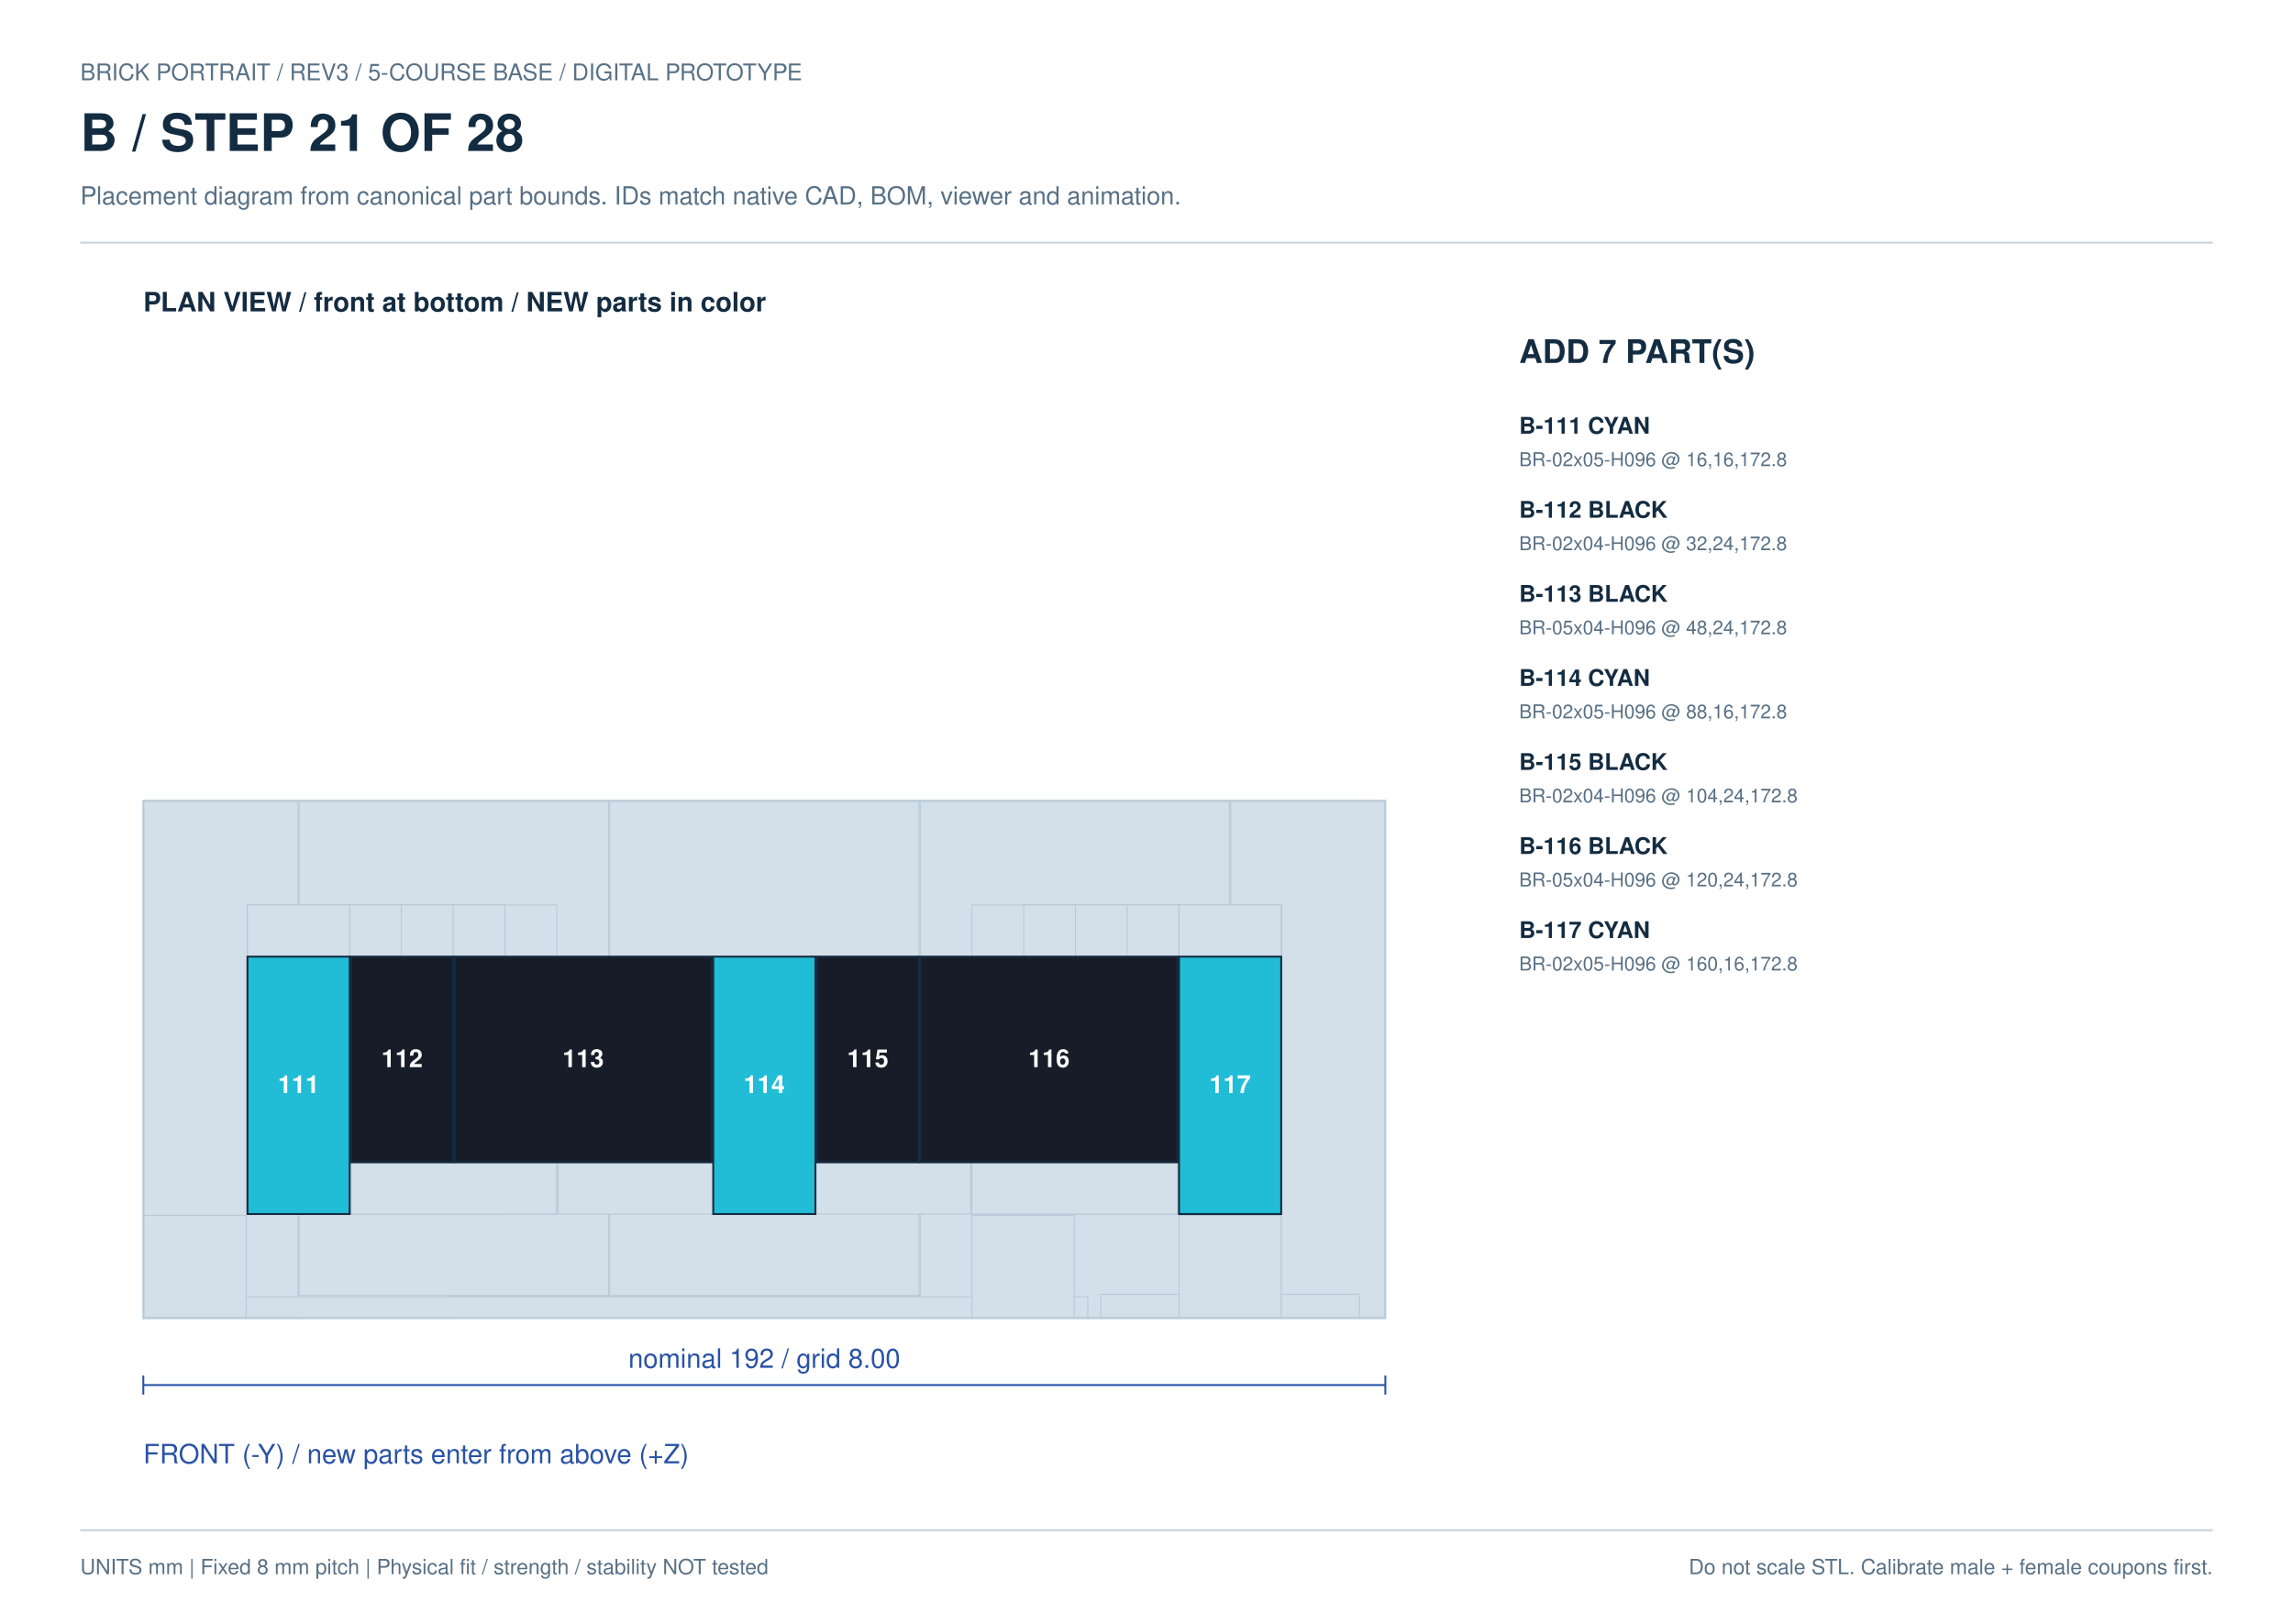
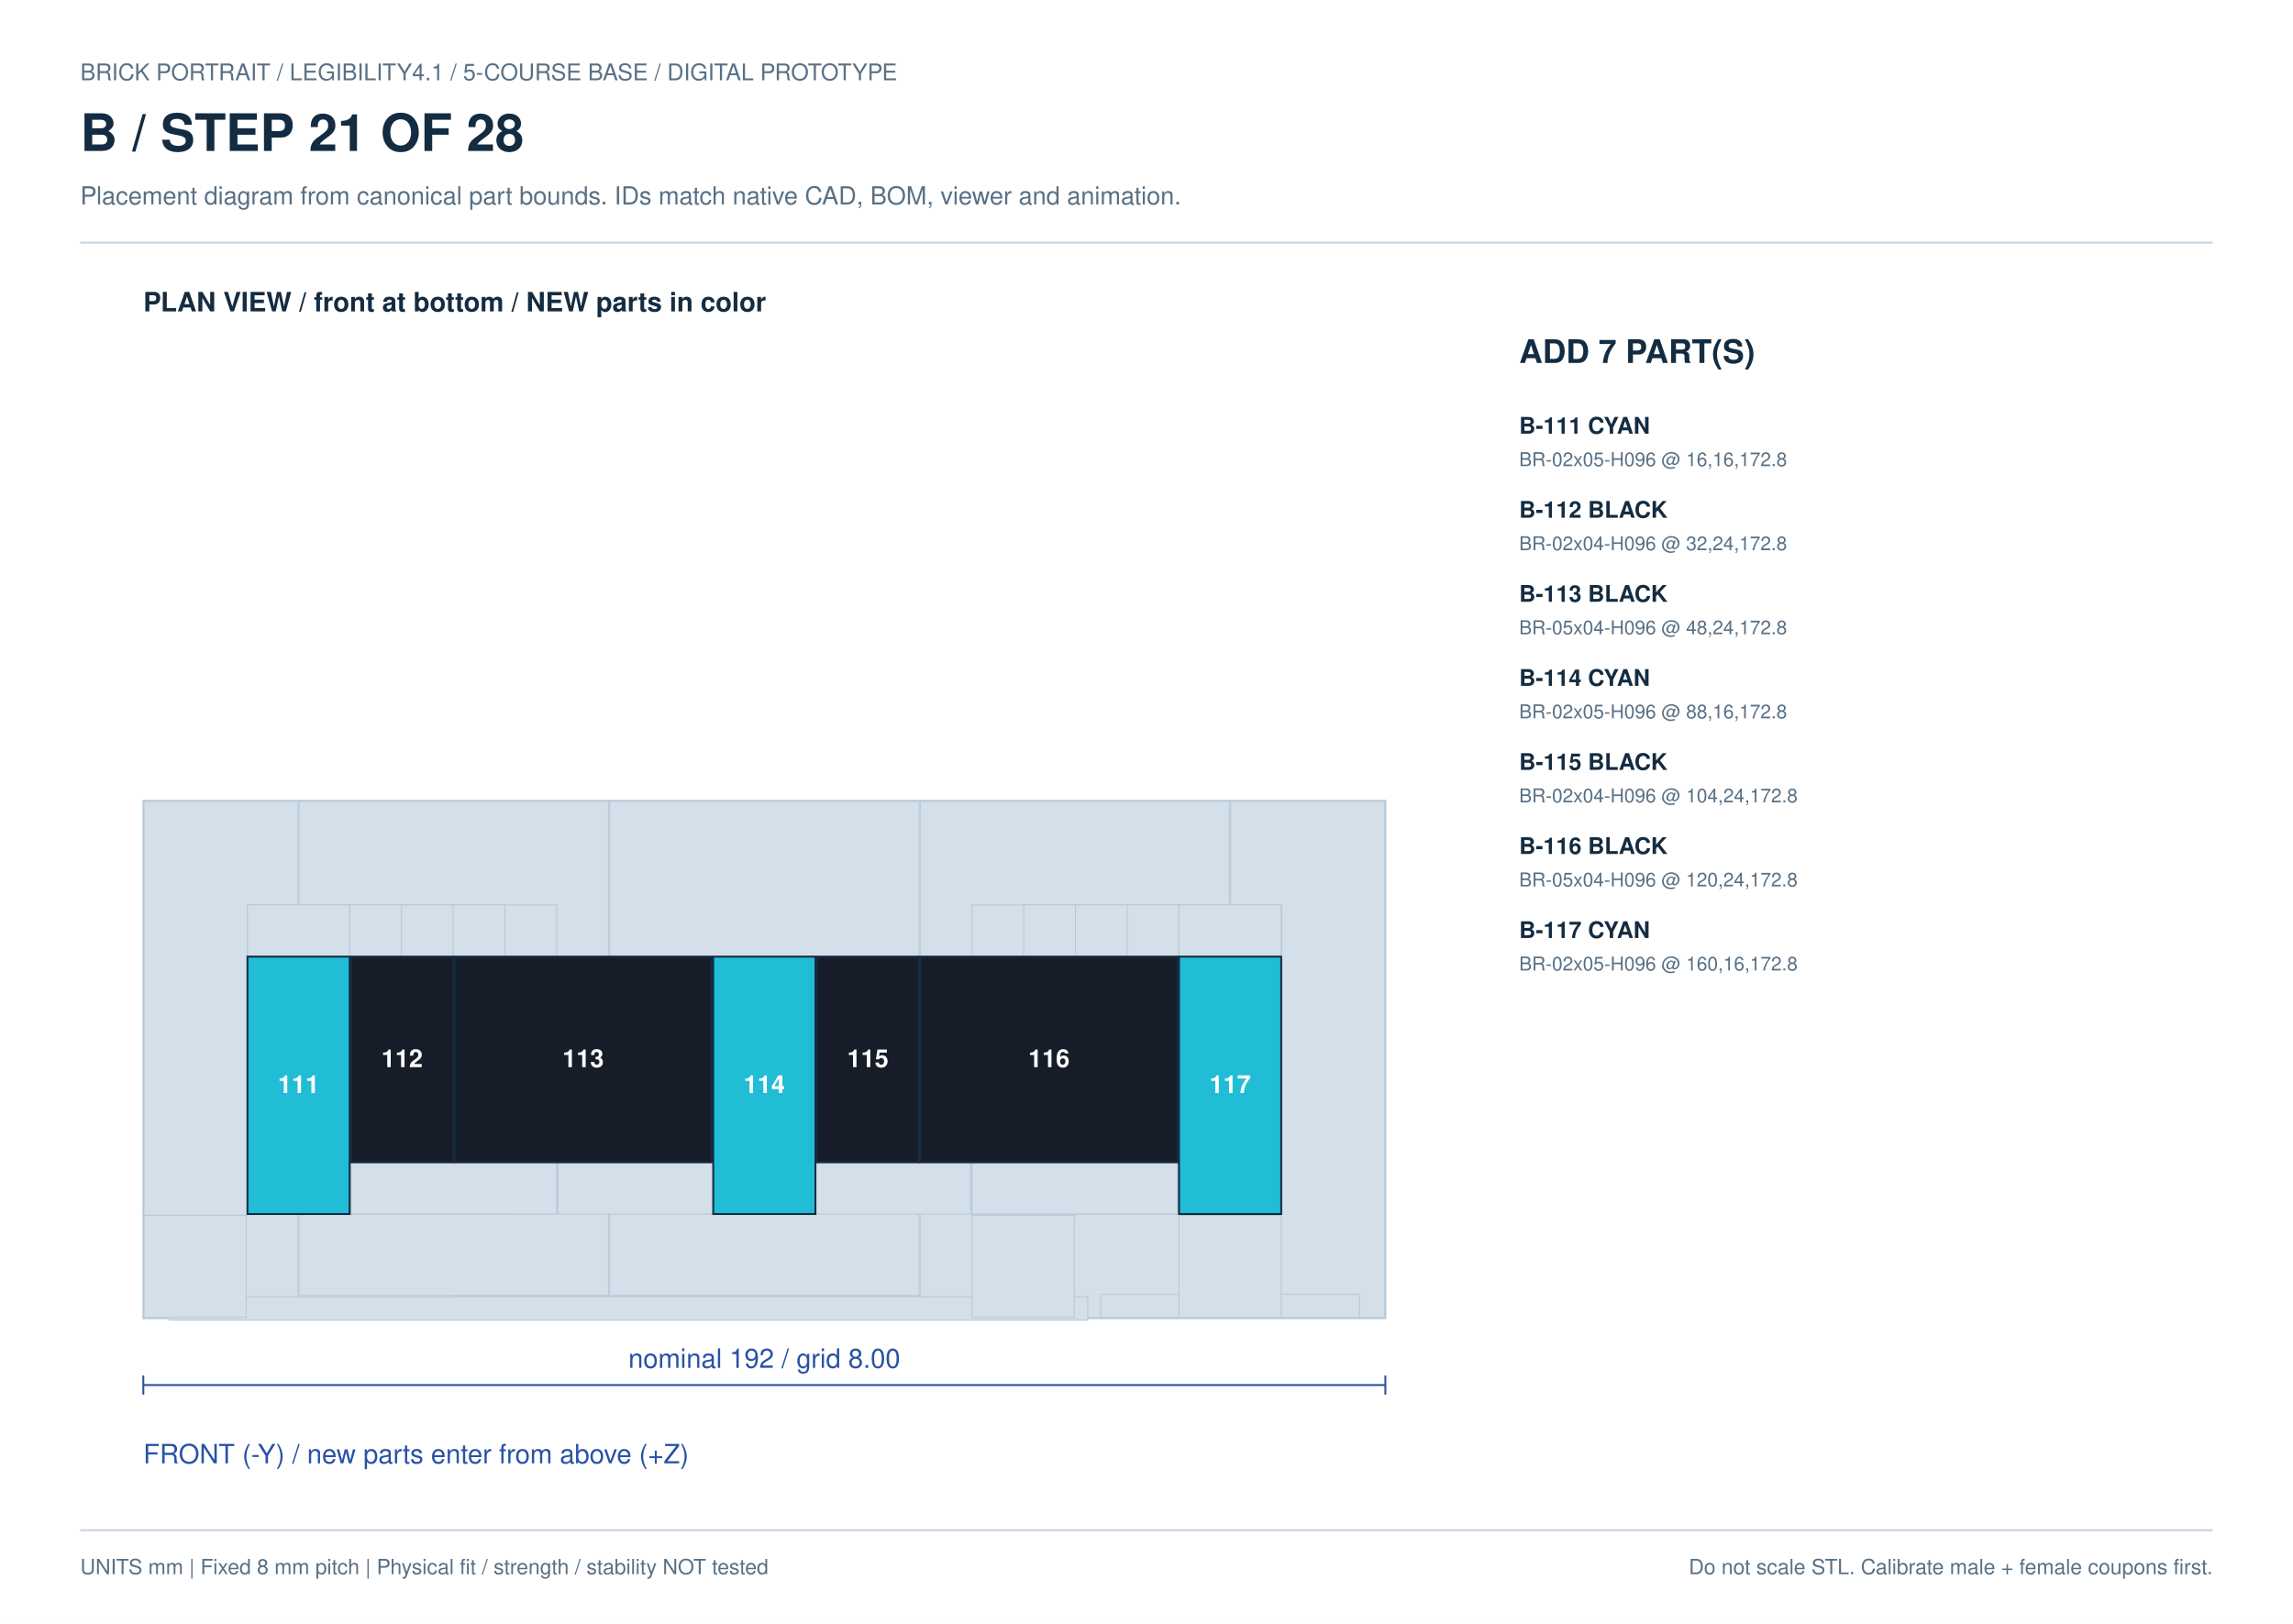
<svg xmlns="http://www.w3.org/2000/svg" width="420mm" height="297.5mm" viewBox="0 0 1200 850">
  <rect width="1200" height="850" fill="white" />
-   <text x="42" y="42" font-family="Helvetica,Arial,sans-serif" font-size="12" fill="#587085" font-weight="normal" text-anchor="start">BRICK PORTRAIT / REV3 / 5-COURSE BASE / DIGITAL PROTOTYPE</text>
+   <text x="42" y="42" font-family="Helvetica,Arial,sans-serif" font-size="12" fill="#587085" font-weight="normal" text-anchor="start">BRICK PORTRAIT / LEGIBILITY4.1 / 5-COURSE BASE / DIGITAL PROTOTYPE</text>
  <text x="42" y="79" font-family="Helvetica,Arial,sans-serif" font-size="27" fill="#142c41" font-weight="bold" text-anchor="start">B / STEP 21 OF 28</text>
  <text x="42" y="107" font-family="Helvetica,Arial,sans-serif" font-size="13" fill="#587085" font-weight="normal" text-anchor="start">Placement diagram from canonical part bounds. IDs match native CAD, BOM, viewer and animation.</text>
  <line x1="42" y1="127" x2="1158" y2="127" stroke="#c5d3df" stroke-width="1" />
  <text x="75" y="163" font-family="Helvetica,Arial,sans-serif" font-size="14" fill="#142c41" font-weight="bold" text-anchor="start">PLAN VIEW / front at bottom / NEW parts in color</text>
  <rect x="75" y="419.167" width="650.0" height="270.833" fill="#edf3f8" stroke="#b7c8d6" />
  <line x1="75.0" y1="419.167" x2="75.0" y2="690" stroke="#d0dde8" stroke-width="0.5" />
  <line x1="102.083" y1="419.167" x2="102.083" y2="690" stroke="#d0dde8" stroke-width="0.5" />
  <line x1="129.167" y1="419.167" x2="129.167" y2="690" stroke="#d0dde8" stroke-width="0.5" />
  <line x1="156.25" y1="419.167" x2="156.25" y2="690" stroke="#d0dde8" stroke-width="0.5" />
  <line x1="183.333" y1="419.167" x2="183.333" y2="690" stroke="#d0dde8" stroke-width="0.5" />
  <line x1="210.417" y1="419.167" x2="210.417" y2="690" stroke="#d0dde8" stroke-width="0.5" />
  <line x1="237.5" y1="419.167" x2="237.5" y2="690" stroke="#d0dde8" stroke-width="0.5" />
  <line x1="264.583" y1="419.167" x2="264.583" y2="690" stroke="#d0dde8" stroke-width="0.5" />
  <line x1="291.667" y1="419.167" x2="291.667" y2="690" stroke="#d0dde8" stroke-width="0.5" />
  <line x1="318.75" y1="419.167" x2="318.75" y2="690" stroke="#d0dde8" stroke-width="0.5" />
  <line x1="345.833" y1="419.167" x2="345.833" y2="690" stroke="#d0dde8" stroke-width="0.5" />
  <line x1="372.917" y1="419.167" x2="372.917" y2="690" stroke="#d0dde8" stroke-width="0.5" />
  <line x1="400.0" y1="419.167" x2="400.0" y2="690" stroke="#d0dde8" stroke-width="0.5" />
  <line x1="427.083" y1="419.167" x2="427.083" y2="690" stroke="#d0dde8" stroke-width="0.5" />
  <line x1="454.167" y1="419.167" x2="454.167" y2="690" stroke="#d0dde8" stroke-width="0.5" />
  <line x1="481.25" y1="419.167" x2="481.25" y2="690" stroke="#d0dde8" stroke-width="0.5" />
  <line x1="508.333" y1="419.167" x2="508.333" y2="690" stroke="#d0dde8" stroke-width="0.5" />
  <line x1="535.417" y1="419.167" x2="535.417" y2="690" stroke="#d0dde8" stroke-width="0.5" />
  <line x1="562.5" y1="419.167" x2="562.5" y2="690" stroke="#d0dde8" stroke-width="0.5" />
  <line x1="589.583" y1="419.167" x2="589.583" y2="690" stroke="#d0dde8" stroke-width="0.5" />
  <line x1="616.667" y1="419.167" x2="616.667" y2="690" stroke="#d0dde8" stroke-width="0.5" />
  <line x1="643.75" y1="419.167" x2="643.75" y2="690" stroke="#d0dde8" stroke-width="0.5" />
  <line x1="670.833" y1="419.167" x2="670.833" y2="690" stroke="#d0dde8" stroke-width="0.5" />
  <line x1="697.917" y1="419.167" x2="697.917" y2="690" stroke="#d0dde8" stroke-width="0.5" />
  <line x1="725.0" y1="419.167" x2="725.0" y2="690" stroke="#d0dde8" stroke-width="0.5" />
  <line x1="75" y1="690.0" x2="725.0" y2="690.0" stroke="#d0dde8" stroke-width="0.5" />
  <line x1="75" y1="662.917" x2="725.0" y2="662.917" stroke="#d0dde8" stroke-width="0.5" />
  <line x1="75" y1="635.833" x2="725.0" y2="635.833" stroke="#d0dde8" stroke-width="0.5" />
  <line x1="75" y1="608.75" x2="725.0" y2="608.75" stroke="#d0dde8" stroke-width="0.5" />
  <line x1="75" y1="581.667" x2="725.0" y2="581.667" stroke="#d0dde8" stroke-width="0.5" />
  <line x1="75" y1="554.583" x2="725.0" y2="554.583" stroke="#d0dde8" stroke-width="0.5" />
  <line x1="75" y1="527.5" x2="725.0" y2="527.5" stroke="#d0dde8" stroke-width="0.5" />
  <line x1="75" y1="500.417" x2="725.0" y2="500.417" stroke="#d0dde8" stroke-width="0.5" />
  <line x1="75" y1="473.333" x2="725.0" y2="473.333" stroke="#d0dde8" stroke-width="0.5" />
  <line x1="75" y1="446.25" x2="725.0" y2="446.25" stroke="#d0dde8" stroke-width="0.5" />
  <line x1="75" y1="419.167" x2="725.0" y2="419.167" stroke="#d0dde8" stroke-width="0.5" />
  <rect x="75.339" y="419.505" width="649.323" height="270.156" fill="#d3dfe9" stroke="#b7c8d6" stroke-width="0.5" />
  <rect x="75.339" y="419.505" width="161.823" height="270.156" fill="#d3dfe9" stroke="#b7c8d6" stroke-width="0.5" />
  <rect x="237.839" y="419.505" width="161.823" height="258.646" fill="#d3dfe9" stroke="#b7c8d6" stroke-width="0.5" />
  <rect x="400.339" y="419.505" width="161.823" height="258.646" fill="#d3dfe9" stroke="#b7c8d6" stroke-width="0.5" />
  <rect x="562.839" y="419.505" width="161.823" height="270.156" fill="#d3dfe9" stroke="#b7c8d6" stroke-width="0.5" />
  <rect x="75.339" y="419.505" width="80.573" height="270.156" fill="#d3dfe9" stroke="#b7c8d6" stroke-width="0.5" />
  <rect x="156.589" y="419.505" width="161.823" height="258.646" fill="#d3dfe9" stroke="#b7c8d6" stroke-width="0.5" />
  <rect x="319.089" y="419.505" width="161.823" height="258.646" fill="#d3dfe9" stroke="#b7c8d6" stroke-width="0.5" />
  <rect x="481.589" y="419.505" width="161.823" height="270.156" fill="#d3dfe9" stroke="#b7c8d6" stroke-width="0.5" />
  <rect x="644.089" y="419.505" width="80.573" height="270.156" fill="#d3dfe9" stroke="#b7c8d6" stroke-width="0.5" />
  <rect x="75.339" y="419.505" width="161.823" height="270.156" fill="#d3dfe9" stroke="#b7c8d6" stroke-width="0.5" />
  <rect x="237.839" y="419.505" width="161.823" height="258.646" fill="#d3dfe9" stroke="#b7c8d6" stroke-width="0.5" />
  <rect x="400.339" y="419.505" width="161.823" height="258.646" fill="#d3dfe9" stroke="#b7c8d6" stroke-width="0.5" />
  <rect x="562.839" y="419.505" width="161.823" height="270.156" fill="#d3dfe9" stroke="#b7c8d6" stroke-width="0.5" />
  <rect x="75.339" y="419.505" width="80.573" height="270.156" fill="#d3dfe9" stroke="#b7c8d6" stroke-width="0.5" />
  <rect x="156.589" y="419.505" width="161.823" height="258.646" fill="#d3dfe9" stroke="#b7c8d6" stroke-width="0.5" />
  <rect x="319.089" y="419.505" width="161.823" height="258.646" fill="#d3dfe9" stroke="#b7c8d6" stroke-width="0.5" />
  <rect x="481.589" y="419.505" width="161.823" height="270.156" fill="#d3dfe9" stroke="#b7c8d6" stroke-width="0.5" />
  <rect x="644.089" y="419.505" width="80.573" height="270.156" fill="#d3dfe9" stroke="#b7c8d6" stroke-width="0.5" />
-   <rect x="88.542" y="678.828" width="480.729" height="10.833" fill="#d3dfe9" stroke="#b7c8d6" stroke-width="0.5" />
+   <rect x="88.542" y="678.828" width="480.729" height="12.188" fill="#d3dfe9" stroke="#b7c8d6" stroke-width="0.5" />
  <rect x="576.042" y="677.474" width="135.417" height="12.188" fill="#d3dfe9" stroke="#b7c8d6" stroke-width="0.5" />
  <rect x="75.339" y="636.172" width="53.49" height="53.49" fill="#d3dfe9" stroke="#b7c8d6" stroke-width="0.5" />
  <rect x="508.672" y="636.172" width="53.49" height="53.49" fill="#d3dfe9" stroke="#b7c8d6" stroke-width="0.5" />
  <rect x="617.005" y="636.172" width="53.49" height="53.49" fill="#d3dfe9" stroke="#b7c8d6" stroke-width="0.5" />
  <rect x="264.922" y="500.755" width="107.656" height="107.656" fill="#d3dfe9" stroke="#b7c8d6" stroke-width="0.5" />
  <rect x="373.255" y="500.755" width="107.656" height="107.656" fill="#d3dfe9" stroke="#b7c8d6" stroke-width="0.5" />
  <rect x="481.589" y="500.755" width="53.49" height="107.656" fill="#d3dfe9" stroke="#b7c8d6" stroke-width="0.5" />
  <rect x="237.839" y="473.672" width="53.49" height="161.823" fill="#d3dfe9" stroke="#b7c8d6" stroke-width="0.5" />
  <rect x="292.005" y="500.755" width="53.49" height="107.656" fill="#d3dfe9" stroke="#b7c8d6" stroke-width="0.5" />
  <rect x="346.172" y="500.755" width="107.656" height="107.656" fill="#d3dfe9" stroke="#b7c8d6" stroke-width="0.5" />
  <rect x="454.505" y="500.755" width="53.49" height="107.656" fill="#d3dfe9" stroke="#b7c8d6" stroke-width="0.5" />
  <rect x="508.672" y="473.672" width="53.49" height="161.823" fill="#d3dfe9" stroke="#b7c8d6" stroke-width="0.5" />
  <rect x="210.755" y="473.672" width="53.49" height="161.823" fill="#d3dfe9" stroke="#b7c8d6" stroke-width="0.5" />
  <rect x="264.922" y="500.755" width="107.656" height="107.656" fill="#d3dfe9" stroke="#b7c8d6" stroke-width="0.5" />
  <rect x="373.255" y="500.755" width="107.656" height="107.656" fill="#d3dfe9" stroke="#b7c8d6" stroke-width="0.5" />
  <rect x="481.589" y="500.755" width="53.49" height="107.656" fill="#d3dfe9" stroke="#b7c8d6" stroke-width="0.5" />
  <rect x="535.755" y="473.672" width="53.49" height="161.823" fill="#d3dfe9" stroke="#b7c8d6" stroke-width="0.5" />
  <rect x="183.672" y="473.672" width="53.49" height="161.823" fill="#d3dfe9" stroke="#b7c8d6" stroke-width="0.5" />
  <rect x="237.839" y="500.755" width="53.49" height="107.656" fill="#d3dfe9" stroke="#b7c8d6" stroke-width="0.5" />
  <rect x="292.005" y="500.755" width="107.656" height="107.656" fill="#d3dfe9" stroke="#b7c8d6" stroke-width="0.5" />
  <rect x="400.339" y="500.755" width="107.656" height="107.656" fill="#d3dfe9" stroke="#b7c8d6" stroke-width="0.5" />
  <rect x="508.672" y="500.755" width="53.49" height="107.656" fill="#d3dfe9" stroke="#b7c8d6" stroke-width="0.5" />
  <rect x="562.839" y="473.672" width="53.49" height="161.823" fill="#d3dfe9" stroke="#b7c8d6" stroke-width="0.5" />
  <rect x="156.589" y="473.672" width="53.49" height="161.823" fill="#d3dfe9" stroke="#b7c8d6" stroke-width="0.5" />
  <rect x="210.755" y="500.755" width="107.656" height="107.656" fill="#d3dfe9" stroke="#b7c8d6" stroke-width="0.5" />
  <rect x="319.089" y="500.755" width="26.406" height="107.656" fill="#d3dfe9" stroke="#b7c8d6" stroke-width="0.5" />
  <rect x="346.172" y="500.755" width="107.656" height="107.656" fill="#d3dfe9" stroke="#b7c8d6" stroke-width="0.5" />
  <rect x="454.505" y="500.755" width="26.406" height="107.656" fill="#d3dfe9" stroke="#b7c8d6" stroke-width="0.5" />
  <rect x="481.589" y="500.755" width="107.656" height="107.656" fill="#d3dfe9" stroke="#b7c8d6" stroke-width="0.5" />
  <rect x="589.922" y="473.672" width="53.49" height="161.823" fill="#d3dfe9" stroke="#b7c8d6" stroke-width="0.5" />
  <rect x="129.505" y="473.672" width="53.49" height="161.823" fill="#d3dfe9" stroke="#b7c8d6" stroke-width="0.5" />
  <rect x="183.672" y="500.755" width="53.49" height="107.656" fill="#d3dfe9" stroke="#b7c8d6" stroke-width="0.5" />
  <rect x="237.839" y="500.755" width="80.573" height="107.656" fill="#d3dfe9" stroke="#b7c8d6" stroke-width="0.5" />
  <rect x="319.089" y="500.755" width="26.406" height="107.656" fill="#d3dfe9" stroke="#b7c8d6" stroke-width="0.5" />
  <rect x="346.172" y="500.755" width="53.49" height="107.656" fill="#d3dfe9" stroke="#b7c8d6" stroke-width="0.5" />
  <rect x="400.339" y="500.755" width="53.49" height="107.656" fill="#d3dfe9" stroke="#b7c8d6" stroke-width="0.5" />
  <rect x="454.505" y="500.755" width="26.406" height="107.656" fill="#d3dfe9" stroke="#b7c8d6" stroke-width="0.5" />
  <rect x="481.589" y="500.755" width="53.49" height="107.656" fill="#d3dfe9" stroke="#b7c8d6" stroke-width="0.5" />
  <rect x="535.755" y="500.755" width="80.573" height="107.656" fill="#d3dfe9" stroke="#b7c8d6" stroke-width="0.5" />
  <rect x="617.005" y="473.672" width="53.49" height="161.823" fill="#d3dfe9" stroke="#b7c8d6" stroke-width="0.5" />
  <rect x="129.505" y="473.672" width="53.49" height="161.823" fill="#d3dfe9" stroke="#b7c8d6" stroke-width="0.5" />
  <rect x="183.672" y="500.755" width="134.74" height="107.656" fill="#d3dfe9" stroke="#b7c8d6" stroke-width="0.5" />
  <rect x="319.089" y="500.755" width="26.406" height="107.656" fill="#d3dfe9" stroke="#b7c8d6" stroke-width="0.5" />
  <rect x="346.172" y="500.755" width="107.656" height="107.656" fill="#d3dfe9" stroke="#b7c8d6" stroke-width="0.5" />
  <rect x="454.505" y="500.755" width="26.406" height="107.656" fill="#d3dfe9" stroke="#b7c8d6" stroke-width="0.5" />
  <rect x="481.589" y="500.755" width="134.74" height="107.656" fill="#d3dfe9" stroke="#b7c8d6" stroke-width="0.5" />
  <rect x="617.005" y="473.672" width="53.49" height="161.823" fill="#d3dfe9" stroke="#b7c8d6" stroke-width="0.5" />
  <rect x="129.505" y="473.672" width="53.49" height="161.823" fill="#d3dfe9" stroke="#b7c8d6" stroke-width="0.5" />
  <rect x="183.672" y="500.755" width="53.49" height="107.656" fill="#d3dfe9" stroke="#b7c8d6" stroke-width="0.5" />
  <rect x="237.839" y="500.755" width="80.573" height="107.656" fill="#d3dfe9" stroke="#b7c8d6" stroke-width="0.5" />
  <rect x="319.089" y="500.755" width="26.406" height="107.656" fill="#d3dfe9" stroke="#b7c8d6" stroke-width="0.5" />
  <rect x="346.172" y="500.755" width="53.49" height="107.656" fill="#d3dfe9" stroke="#b7c8d6" stroke-width="0.5" />
  <rect x="400.339" y="500.755" width="53.49" height="107.656" fill="#d3dfe9" stroke="#b7c8d6" stroke-width="0.5" />
  <rect x="454.505" y="500.755" width="26.406" height="107.656" fill="#d3dfe9" stroke="#b7c8d6" stroke-width="0.5" />
  <rect x="481.589" y="500.755" width="53.49" height="107.656" fill="#d3dfe9" stroke="#b7c8d6" stroke-width="0.5" />
  <rect x="535.755" y="500.755" width="80.573" height="107.656" fill="#d3dfe9" stroke="#b7c8d6" stroke-width="0.5" />
  <rect x="617.005" y="473.672" width="53.49" height="161.823" fill="#d3dfe9" stroke="#b7c8d6" stroke-width="0.5" />
  <rect x="129.505" y="473.672" width="53.49" height="161.823" fill="#d3dfe9" stroke="#b7c8d6" stroke-width="0.5" />
  <rect x="183.672" y="500.755" width="107.656" height="107.656" fill="#d3dfe9" stroke="#b7c8d6" stroke-width="0.5" />
  <rect x="292.005" y="500.755" width="107.656" height="107.656" fill="#d3dfe9" stroke="#b7c8d6" stroke-width="0.5" />
  <rect x="400.339" y="500.755" width="107.656" height="107.656" fill="#d3dfe9" stroke="#b7c8d6" stroke-width="0.5" />
  <rect x="508.672" y="500.755" width="107.656" height="107.656" fill="#d3dfe9" stroke="#b7c8d6" stroke-width="0.5" />
  <rect x="617.005" y="473.672" width="53.49" height="161.823" fill="#d3dfe9" stroke="#b7c8d6" stroke-width="0.5" />
  <rect x="129.505" y="500.755" width="53.49" height="134.74" fill="#d3dfe9" stroke="#b7c8d6" stroke-width="0.5" />
  <rect x="183.672" y="500.755" width="107.656" height="134.74" fill="#d3dfe9" stroke="#b7c8d6" stroke-width="0.5" />
  <rect x="292.005" y="500.755" width="107.656" height="134.74" fill="#d3dfe9" stroke="#b7c8d6" stroke-width="0.5" />
  <rect x="400.339" y="500.755" width="107.656" height="134.74" fill="#d3dfe9" stroke="#b7c8d6" stroke-width="0.5" />
  <rect x="508.672" y="500.755" width="107.656" height="134.74" fill="#d3dfe9" stroke="#b7c8d6" stroke-width="0.5" />
  <rect x="617.005" y="500.755" width="53.49" height="134.74" fill="#d3dfe9" stroke="#b7c8d6" stroke-width="0.5" />
  <rect x="129.505" y="500.755" width="53.49" height="134.74" fill="#d3dfe9" stroke="#b7c8d6" stroke-width="0.5" />
  <rect x="183.672" y="500.755" width="107.656" height="107.656" fill="#d3dfe9" stroke="#b7c8d6" stroke-width="0.5" />
  <rect x="292.005" y="500.755" width="80.573" height="107.656" fill="#d3dfe9" stroke="#b7c8d6" stroke-width="0.5" />
  <rect x="373.255" y="500.755" width="53.49" height="134.74" fill="#d3dfe9" stroke="#b7c8d6" stroke-width="0.5" />
  <rect x="427.422" y="500.755" width="107.656" height="107.656" fill="#d3dfe9" stroke="#b7c8d6" stroke-width="0.5" />
  <rect x="535.755" y="500.755" width="80.573" height="107.656" fill="#d3dfe9" stroke="#b7c8d6" stroke-width="0.5" />
  <rect x="617.005" y="500.755" width="53.49" height="134.74" fill="#d3dfe9" stroke="#b7c8d6" stroke-width="0.5" />
  <rect x="129.505" y="500.755" width="53.49" height="134.74" fill="#d3dfe9" stroke="#b7c8d6" stroke-width="0.5" />
  <rect x="183.672" y="500.755" width="53.49" height="107.656" fill="#d3dfe9" stroke="#b7c8d6" stroke-width="0.5" />
  <rect x="237.839" y="500.755" width="134.74" height="107.656" fill="#d3dfe9" stroke="#b7c8d6" stroke-width="0.5" />
  <rect x="373.255" y="500.755" width="53.49" height="134.74" fill="#d3dfe9" stroke="#b7c8d6" stroke-width="0.5" />
  <rect x="427.422" y="500.755" width="53.49" height="107.656" fill="#d3dfe9" stroke="#b7c8d6" stroke-width="0.5" />
  <rect x="481.589" y="500.755" width="134.74" height="107.656" fill="#d3dfe9" stroke="#b7c8d6" stroke-width="0.5" />
  <rect x="617.005" y="500.755" width="53.49" height="134.74" fill="#d3dfe9" stroke="#b7c8d6" stroke-width="0.5" />
  <rect x="129.505" y="500.755" width="53.49" height="134.74" fill="#d3dfe9" stroke="#b7c8d6" stroke-width="0.5" />
  <rect x="183.672" y="500.755" width="107.656" height="107.656" fill="#d3dfe9" stroke="#b7c8d6" stroke-width="0.5" />
  <rect x="292.005" y="500.755" width="80.573" height="107.656" fill="#d3dfe9" stroke="#b7c8d6" stroke-width="0.5" />
  <rect x="373.255" y="500.755" width="53.49" height="134.74" fill="#d3dfe9" stroke="#b7c8d6" stroke-width="0.5" />
  <rect x="427.422" y="500.755" width="107.656" height="107.656" fill="#d3dfe9" stroke="#b7c8d6" stroke-width="0.5" />
  <rect x="535.755" y="500.755" width="80.573" height="107.656" fill="#d3dfe9" stroke="#b7c8d6" stroke-width="0.5" />
  <rect x="617.005" y="500.755" width="53.49" height="134.74" fill="#d3dfe9" stroke="#b7c8d6" stroke-width="0.5" />
  <rect x="129.505" y="500.755" width="53.49" height="134.74" fill="#21bdd6" stroke="#142c41" stroke-width="1" />
  <text x="156.25" y="572.125" font-family="Helvetica,Arial,sans-serif" font-size="13" fill="white" font-weight="bold" text-anchor="middle">111</text>
  <rect x="183.672" y="500.755" width="53.49" height="107.656" fill="#171d28" stroke="#142c41" stroke-width="1" />
  <text x="210.417" y="558.583" font-family="Helvetica,Arial,sans-serif" font-size="13" fill="white" font-weight="bold" text-anchor="middle">112</text>
  <rect x="237.839" y="500.755" width="134.74" height="107.656" fill="#171d28" stroke="#142c41" stroke-width="1" />
  <text x="305.208" y="558.583" font-family="Helvetica,Arial,sans-serif" font-size="13" fill="white" font-weight="bold" text-anchor="middle">113</text>
  <rect x="373.255" y="500.755" width="53.49" height="134.74" fill="#21bdd6" stroke="#142c41" stroke-width="1" />
  <text x="400.0" y="572.125" font-family="Helvetica,Arial,sans-serif" font-size="13" fill="white" font-weight="bold" text-anchor="middle">114</text>
  <rect x="427.422" y="500.755" width="53.49" height="107.656" fill="#171d28" stroke="#142c41" stroke-width="1" />
  <text x="454.167" y="558.583" font-family="Helvetica,Arial,sans-serif" font-size="13" fill="white" font-weight="bold" text-anchor="middle">115</text>
  <rect x="481.589" y="500.755" width="134.74" height="107.656" fill="#171d28" stroke="#142c41" stroke-width="1" />
  <text x="548.958" y="558.583" font-family="Helvetica,Arial,sans-serif" font-size="13" fill="white" font-weight="bold" text-anchor="middle">116</text>
  <rect x="617.005" y="500.755" width="53.49" height="134.74" fill="#21bdd6" stroke="#142c41" stroke-width="1" />
  <text x="643.75" y="572.125" font-family="Helvetica,Arial,sans-serif" font-size="13" fill="white" font-weight="bold" text-anchor="middle">117</text>
  <line x1="75" y1="725" x2="725.0" y2="725" stroke="#2952a6" stroke-width="1" />
  <line x1="75" y1="720" x2="75" y2="730" stroke="#2952a6" stroke-width="1" />
  <line x1="725.0" y1="720" x2="725.0" y2="730" stroke="#2952a6" stroke-width="1" />
  <text x="400.0" y="716" font-family="Helvetica,Arial,sans-serif" font-size="14" fill="#2952a6" font-weight="normal" text-anchor="middle">nominal 192 / grid 8.00</text>
  <text x="75" y="766" font-family="Helvetica,Arial,sans-serif" font-size="14" fill="#2952a6" font-weight="normal" text-anchor="start">FRONT (-Y)  /  new parts enter from above (+Z)</text>
  <text x="795" y="190" font-family="Helvetica,Arial,sans-serif" font-size="17" fill="#142c41" font-weight="bold" text-anchor="start">ADD 7 PART(S)</text>
  <text x="795" y="227" font-family="Helvetica,Arial,sans-serif" font-size="12" fill="#142c41" font-weight="bold" text-anchor="start">B-111  CYAN</text>
  <text x="795" y="244" font-family="Helvetica,Arial,sans-serif" font-size="10" fill="#587085" font-weight="normal" text-anchor="start">BR-02x05-H096  @ 16,16,172.8</text>
  <text x="795" y="271" font-family="Helvetica,Arial,sans-serif" font-size="12" fill="#142c41" font-weight="bold" text-anchor="start">B-112  BLACK</text>
  <text x="795" y="288" font-family="Helvetica,Arial,sans-serif" font-size="10" fill="#587085" font-weight="normal" text-anchor="start">BR-02x04-H096  @ 32,24,172.8</text>
  <text x="795" y="315" font-family="Helvetica,Arial,sans-serif" font-size="12" fill="#142c41" font-weight="bold" text-anchor="start">B-113  BLACK</text>
  <text x="795" y="332" font-family="Helvetica,Arial,sans-serif" font-size="10" fill="#587085" font-weight="normal" text-anchor="start">BR-05x04-H096  @ 48,24,172.8</text>
  <text x="795" y="359" font-family="Helvetica,Arial,sans-serif" font-size="12" fill="#142c41" font-weight="bold" text-anchor="start">B-114  CYAN</text>
  <text x="795" y="376" font-family="Helvetica,Arial,sans-serif" font-size="10" fill="#587085" font-weight="normal" text-anchor="start">BR-02x05-H096  @ 88,16,172.8</text>
  <text x="795" y="403" font-family="Helvetica,Arial,sans-serif" font-size="12" fill="#142c41" font-weight="bold" text-anchor="start">B-115  BLACK</text>
  <text x="795" y="420" font-family="Helvetica,Arial,sans-serif" font-size="10" fill="#587085" font-weight="normal" text-anchor="start">BR-02x04-H096  @ 104,24,172.8</text>
  <text x="795" y="447" font-family="Helvetica,Arial,sans-serif" font-size="12" fill="#142c41" font-weight="bold" text-anchor="start">B-116  BLACK</text>
  <text x="795" y="464" font-family="Helvetica,Arial,sans-serif" font-size="10" fill="#587085" font-weight="normal" text-anchor="start">BR-05x04-H096  @ 120,24,172.8</text>
  <text x="795" y="491" font-family="Helvetica,Arial,sans-serif" font-size="12" fill="#142c41" font-weight="bold" text-anchor="start">B-117  CYAN</text>
  <text x="795" y="508" font-family="Helvetica,Arial,sans-serif" font-size="10" fill="#587085" font-weight="normal" text-anchor="start">BR-02x05-H096  @ 160,16,172.8</text>
  <line x1="42" y1="801" x2="1158" y2="801" stroke="#c5d3df" stroke-width="1" />
  <text x="42" y="824" font-family="Helvetica,Arial,sans-serif" font-size="11" fill="#587085" font-weight="normal" text-anchor="start">UNITS mm | Fixed 8 mm pitch | Physical fit / strength / stability NOT tested</text>
  <text x="1158" y="824" font-family="Helvetica,Arial,sans-serif" font-size="11" fill="#587085" font-weight="normal" text-anchor="end">Do not scale STL. Calibrate male + female coupons first.</text>
</svg>
